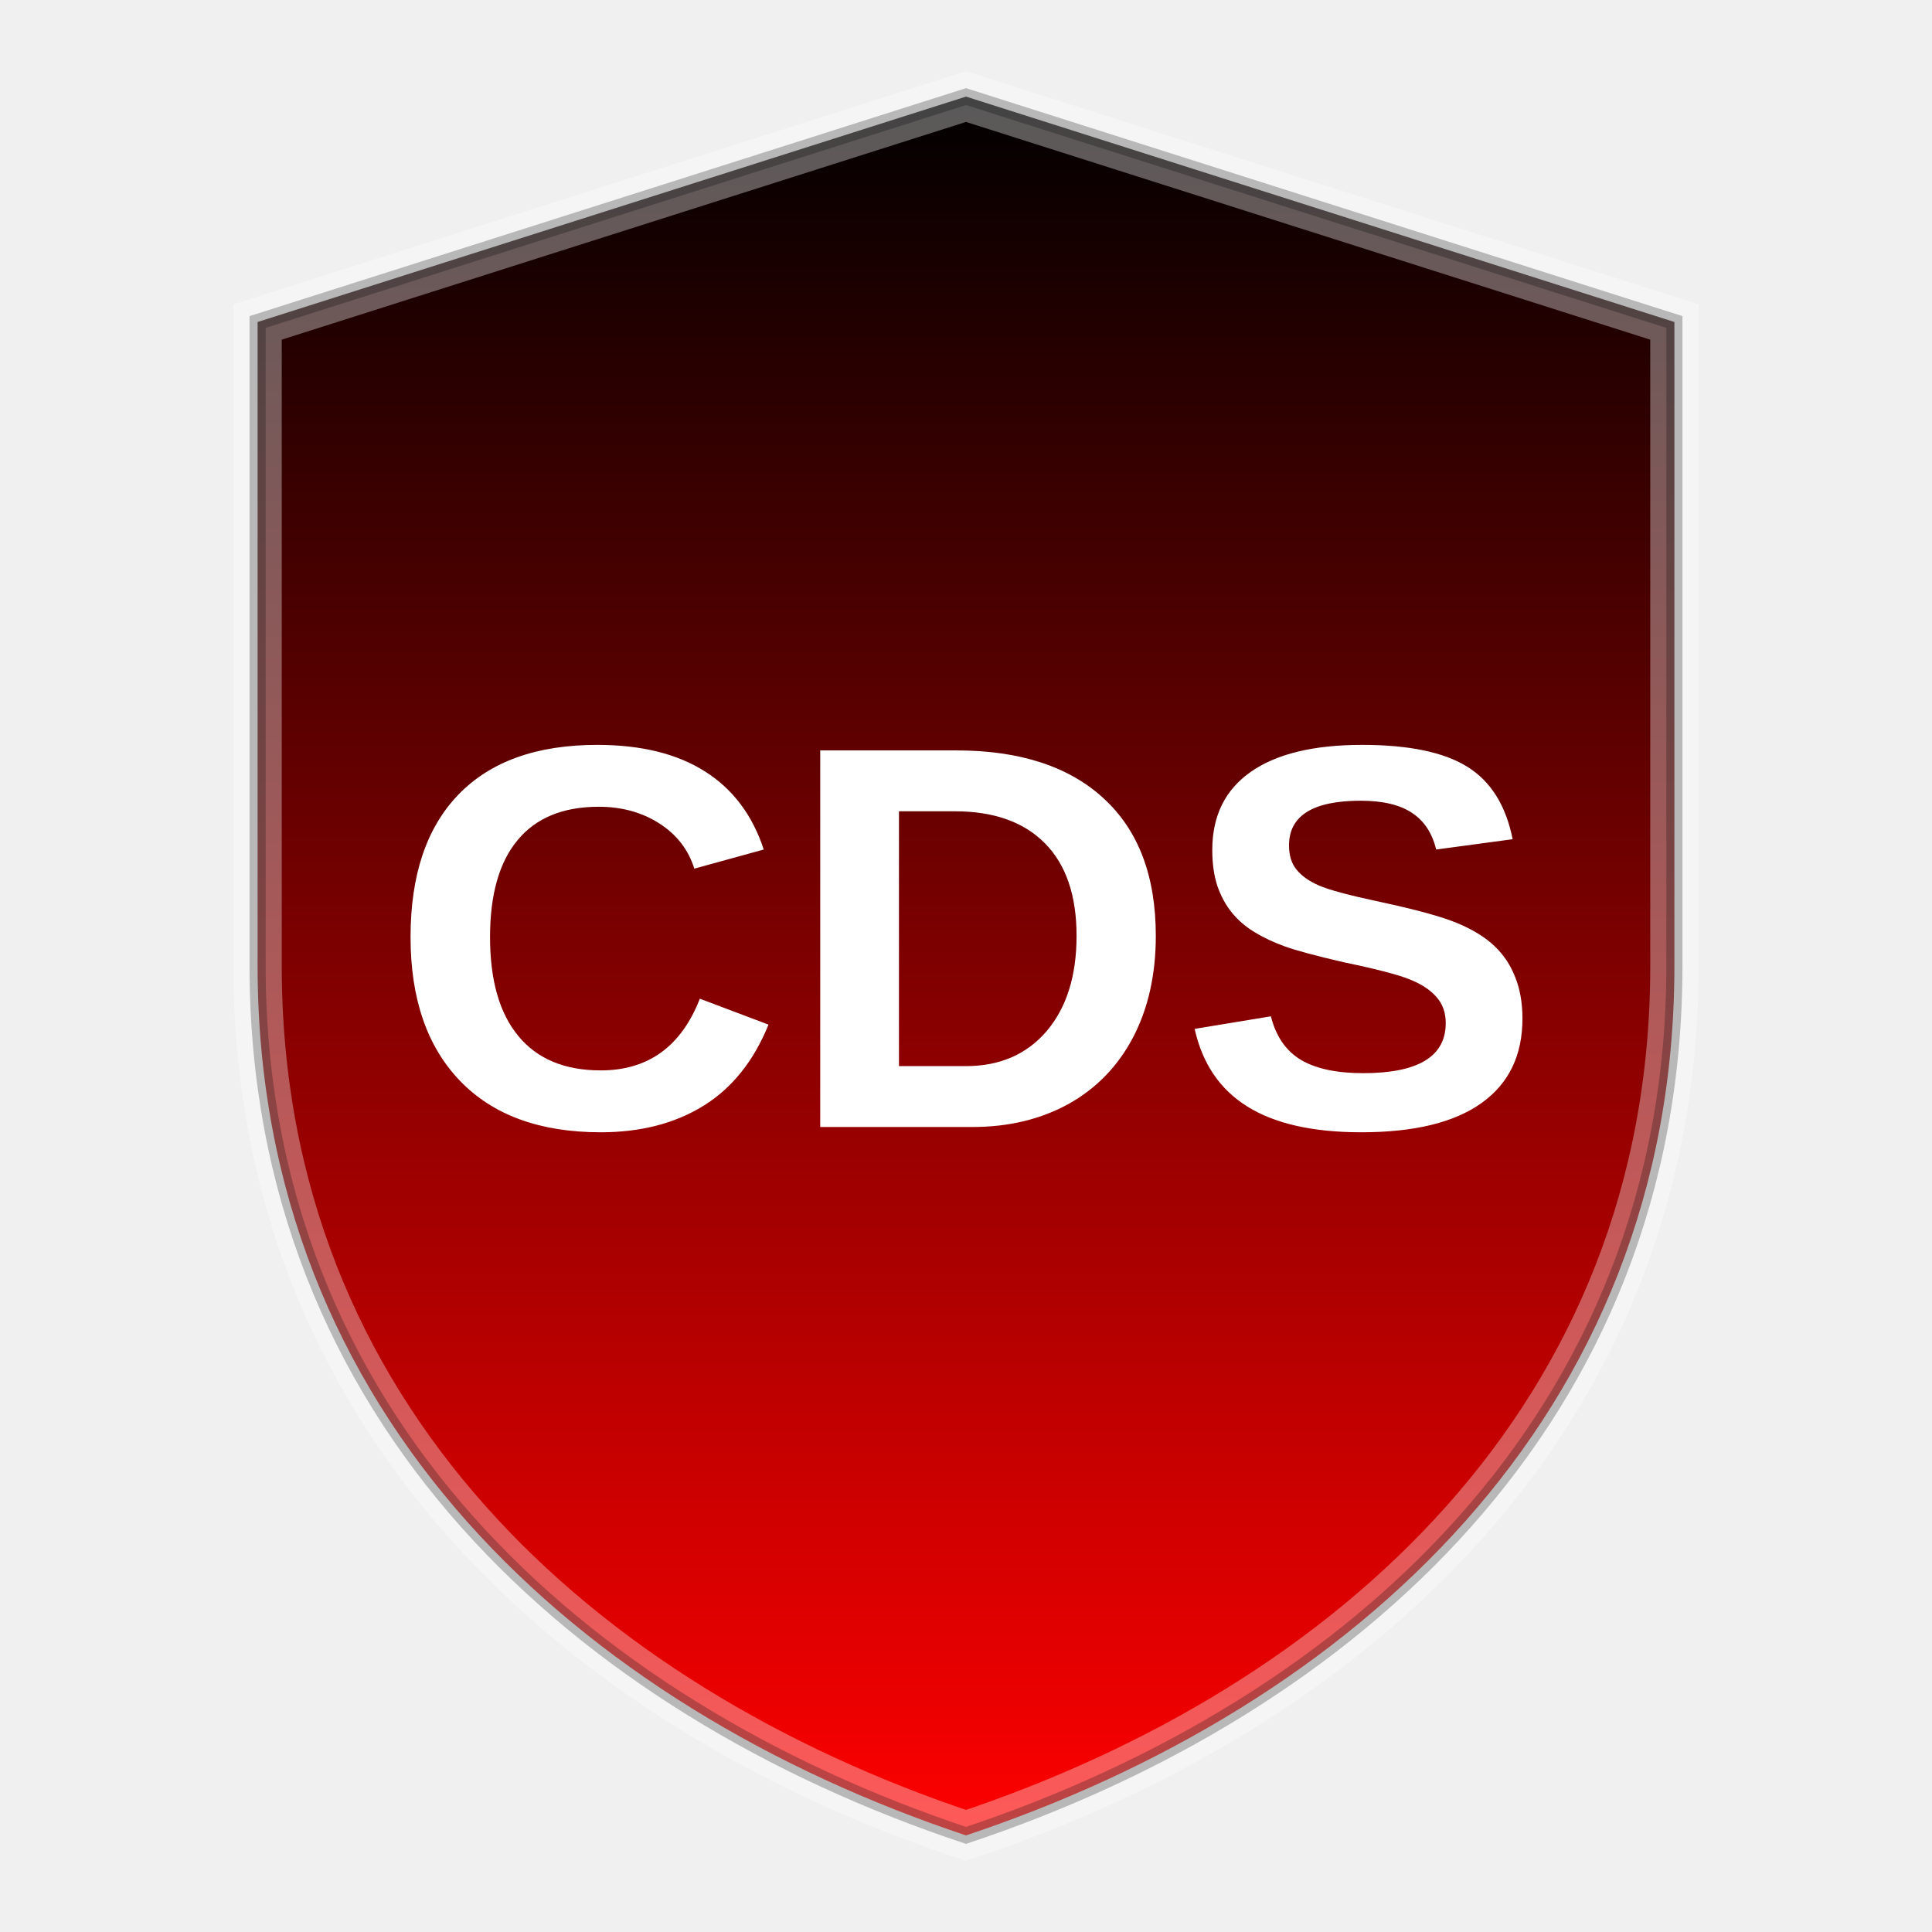
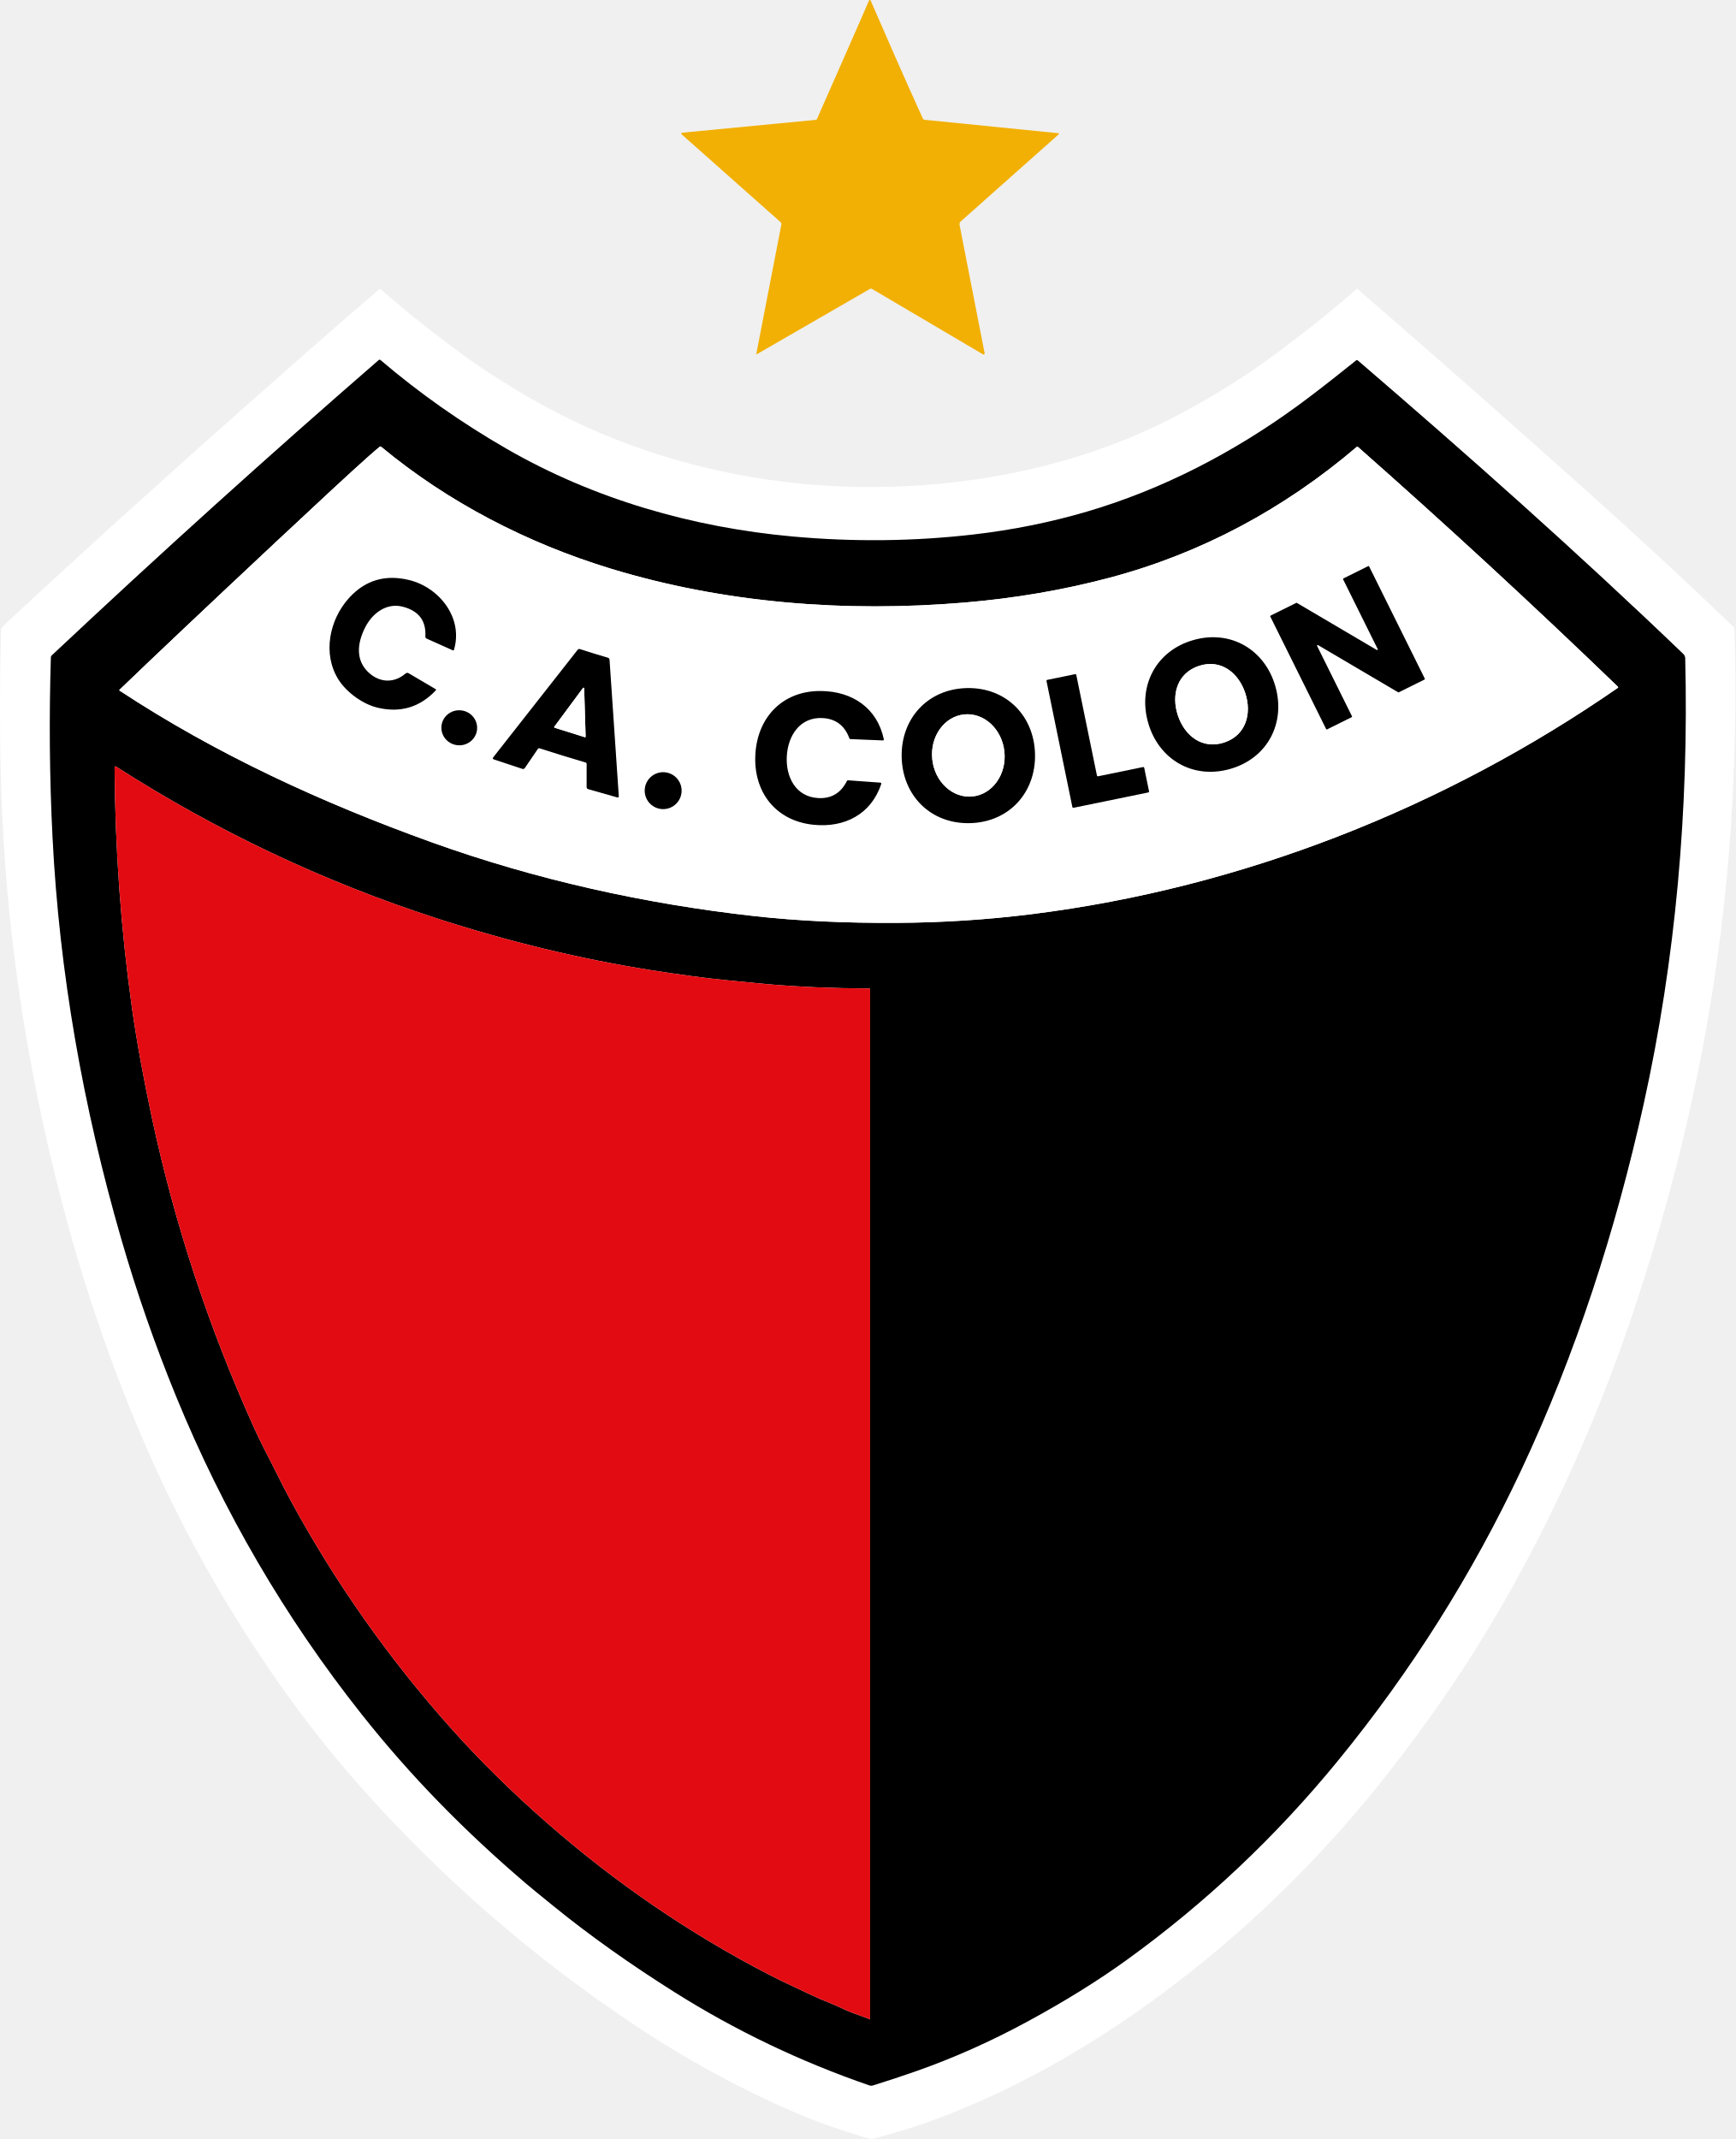
- <svg xmlns="http://www.w3.org/2000/svg" viewBox="0 0 120 120" width="120" height="120" role="img" aria-label="Colón de Santa Fe">
-   <defs>
-     <linearGradient id="g" x1="0" y1="0" x2="0" y2="1">
-       <stop offset="0" stop-color="#000000" />
-       <stop offset="1" stop-color="#FF0000" />
-     </linearGradient>
-   </defs>
-   <path d="M60 6 L104 20 V60 C104 88 84 106 60 114 C36 106 16 88 16 60 V20 Z" fill="url(#g)" stroke="#ffffff" stroke-opacity="0.35" stroke-width="3" />
-   <path d="M60 6 L104 20 V60 C104 88 84 106 60 114 C36 106 16 88 16 60 V20 Z" fill="none" stroke="#000000" stroke-opacity="0.25" stroke-width="1" />
-   <text x="60" y="70" text-anchor="middle" font-family="Arial, Helvetica, sans-serif" font-size="34" font-weight="800" fill="#ffffff">CDS</text>
+ <svg xmlns="http://www.w3.org/2000/svg" viewBox="172.49 50.63 906.8 1117.66">
+   <path fill="#f2b004" fill-rule="evenodd" d="M725.59 120.24a.293.293 69.335 0 1 .17.51l-51.27 45.58a1.924 1.911 63.727 0 0-.61 1.82l13.1 67.07a.552.55-80.196 0 1-.82.58l-58.03-34.2a1.1 1.1-43.698 0 0-1.1 0l-59.12 34.13a.162.161-9.524 0 1-.24-.17l13.09-67.55a1.479 1.463 26.488 0 0-.47-1.38l-51.63-45.8a.494.494 63.059 0 1 .28-.86l69.82-6.71a.754.74-80.291 0 0 .61-.44q12.49-28.26 22.42-50.92.47-1.07 4.72-10.89.15-.33.42-.37.35-.06.49.27 7.99 18.34 12.93 29.59 6.42 14.61 14.32 32.03a1.196 1.188-8.987 0 0 .97.7z" data-source="https://football-logos.cc" />
+   <path fill="#fff" fill-rule="evenodd" d="M370.78 201.7a.398.39 45.573 0 1 .5.01q22.78 19.75 47.06 37.17 8.45 6.06 24.29 15.71c75.2 45.81 166.72 60.15 253.07 44.34q48.12-8.82 88.67-29.56 27.71-14.18 51.65-31.61 23.29-16.95 45.3-36.05a.43.43-8.608 0 1 .56 0q58.76 50.8 122.48 107.94 37.95 34.03 74.22 68.82a.679.671-69.097 0 1 .22.5c2.28 77-3.35 153.76-18.71 229.95q-12.87 63.81-34.63 128.58c-19.92 59.31-46.8 117.9-79.21 170.53q-20.54 33.36-47.77 68.21-49.03 62.75-110.97 110.26c-38.8 29.77-81.57 55.07-126.95 71.8q-14.11 5.2-32.06 9.91a2.108 2.005 41.854 0 1-1 .03q-3-.64-12.84-3.83-14.76-4.78-25.53-9.42-44.06-18.99-84.47-45.86c-53.45-35.54-102.93-78.37-145.61-127q-17.87-20.37-33.04-41.13-51.51-70.49-84.61-151.92-15.84-38.98-28.21-80.27-5.86-19.56-11.81-43.64-22.98-93.04-27.53-184.67-2.22-44.83-.81-100.67a1.907 1.905 64.412 0 1 .38-1.08q1.08-1.39 3.21-3.37 61.2-56.86 125.55-113.69 41.5-36.64 48.66-42.84 17.1-14.78 19.94-17.15m510.26 37.28q-18.88 15.19-30.58 23.72c-33.34 24.31-70.49 43.65-109.99 55.25q-28.67 8.42-59.23 11.95-46.69 5.4-94.5 1.07c-52.42-4.75-103.85-19.52-149.45-45.78q-35.58-20.49-66-46.44a.695.694 44.323 0 0-.91.01q-86.37 74.95-170.86 154.34a1.421 1.42 69.203 0 0-.44.98q-1.47 47.55.84 93.68c3.55 71.23 16.03 141.46 35.96 210.36q12.02 41.54 28.54 81.94 37.02 90.5 96.85 166.07c25.96 32.8 54.01 61.29 86.12 88.73q2.88 2.46 14.84 12.16 27.88 22.59 62.71 44.54 47.79 30.12 101.92 48.76a2.637 2.635-43.932 0 0 1.63.03q11.51-3.57 23.01-7.61 28.97-10.18 57.75-25.76 29.23-15.83 51.98-32.26 61.69-44.56 110.39-104.12 57.36-70.16 95.71-151.77c28.68-61.04 49.47-125.66 63.98-191.21 16.82-75.95 23.68-154.49 21.73-233.05a3.173 3.142-68.976 0 0-.97-2.21C996.59 339.08 939.04 288.01 882.01 239a.766.759 45.949 0 0-.97-.02" />
+   <path fill-rule="evenodd" d="M882.01 239c57.03 49.01 114.58 100.08 170.06 153.36a3.173 3.142-68.976 0 1 .97 2.21c1.95 78.56-4.91 157.1-21.73 233.05-14.51 65.55-35.3 130.17-63.98 191.21q-38.35 81.61-95.71 151.77-48.7 59.56-110.39 104.12-22.75 16.43-51.98 32.26-28.78 15.58-57.75 25.76-11.5 4.04-23.01 7.61a2.637 2.635-43.932 0 1-1.63-.03q-54.13-18.64-101.92-48.76-34.83-21.95-62.71-44.54-11.96-9.7-14.84-12.16c-32.11-27.44-60.16-55.93-86.12-88.73q-59.83-75.57-96.85-166.07-16.52-40.4-28.54-81.94c-19.93-68.9-32.41-139.13-35.96-210.36q-2.31-46.13-.84-93.68a1.421 1.42 69.203 0 1 .44-.98q84.49-79.39 170.86-154.34a.695.694 44.323 0 1 .91-.01q30.42 25.95 66 46.44c45.6 26.26 97.03 41.03 149.45 45.78q47.81 4.33 94.5-1.07 30.56-3.53 59.23-11.95c39.5-11.6 76.65-30.94 109.99-55.25q11.7-8.53 30.58-23.72a.766.759 45.949 0 1 .97.02M234.92 411.45c50.5 33.23 105.72 58.64 163.09 79.27 54.34 19.54 111.2 32.14 168.24 38.54q34.06 3.82 75.25 3.58 35.39-.21 70.23-4.57c109.64-13.74 215.2-55.31 306.1-118.22a.39.389-40.269 0 0 .05-.6q-66.76-64.37-135.79-125.25a.582.573-44.552 0 0-.75 0c-37.84 32.24-81.03 55.54-129.08 68.3q-36.31 9.64-75.75 12.97c-62.34 5.27-125.9.3-184.99-17.75-43.47-13.27-84.8-34.56-119.86-63.64a.63.63-62.911 0 0-.8 0q-2.25 1.84-6.46 5.58-12.52 11.14-48.19 44.56-54.62 51.17-81.32 76.87a.232.231-49.922 0 0 .03.36m392.23 693.92V567.56a.43.43-45 0 0-.43-.43q-29.06-.15-53.59-2.29-4.62-.41-22.02-2.14c-10.67-1.07-24.18-2.91-38.27-5.14q-56.04-8.87-112.65-27.25-88.49-28.73-167.13-79.18a.459.454-73.805 0 0-.7.39q.37 63.88 9.07 125.74c2.61 18.51 6.52 39.2 10.42 57.42q17.8 83.18 53.07 161.3 3.19 7.05 5.43 11.35c4.93 9.44 9.4 18.89 14.36 27.99q34.75 63.76 83.05 117.93 22.93 25.72 50.85 50.14 53.5 46.8 115.45 78.9c8.73 4.52 15.09 7.24 23.19 11.14 4.88 2.36 10.6 4.31 15.4 6.67 4.34 2.14 9.04 3.53 14.12 5.53a.279.278-79.27 0 0 .38-.26" />
+   <path fill="#fff" fill-rule="evenodd" d="M234.92 411.45a.232.231-49.922 0 1-.03-.36q26.7-25.7 81.32-76.87 35.67-33.42 48.19-44.56 4.21-3.74 6.46-5.58a.63.63-3.898 0 1 .8 0c35.06 29.08 76.39 50.37 119.86 63.64 59.09 18.05 122.65 23.02 184.99 17.75q39.44-3.33 75.75-12.97c48.05-12.76 91.24-36.06 129.08-68.3a.582.573-44.552 0 1 .75 0q69.03 60.88 135.79 125.25a.39.389-40.269 0 1-.05.6c-90.9 62.91-196.46 104.48-306.1 118.22q-34.84 4.36-70.23 4.57-41.19.24-75.25-3.58c-57.04-6.4-113.9-19-168.24-38.54-57.37-20.63-112.59-46.04-163.09-79.27m643.846 13.916a.35.35 19.07 0 0 .158-.47l-18.231-36.751a.35.35-51.57 0 1 .491-.457l41.873 24.666a.35.35 45.481 0 0 .333.012l13.426-6.66a.35.35-25.791 0 0 .158-.47l-29.098-58.642a.35.35 54.882 0 0-.47-.158l-12.953 6.438a.35.35 10.876 0 0-.158.469l18.082 36.452a.35.35 49.972 0 1-.491.457l-41.733-24.586a.35.35 50.518 0 0-.333-.012l-13.416 6.65a.35.35 21.168 0 0-.158.47l29.188 58.813a.35.35 55.933 0 0 .469.158zM409.67 390.23c5.03-16.64-7.61-32.66-23.37-36.51q-18.63-4.55-31.25 9.16c-10.51 11.42-14.15 29.45-5.7 42.83 4.34 6.87 12.92 12.9 20.39 14.68q17.96 4.28 30.52-9.11a.339.338-53.813 0 0-.08-.52l-14.17-8.35a1.38 1.38 39.993 0 0-1.6.14c-6.69 5.75-14.88 4.52-20.46-1.69-5.96-6.63-4.34-15.49-.35-22.98 3.75-7.03 10.99-12.33 19.19-10.28q12.69 3.18 11.96 15.66a1.068 1.063 13.674 0 0 .63 1.03l13.78 6.17a.37.368 20.568 0 0 .51-.23m429.246 19.111c-5.422-19.164-23.222-29.819-42.795-24.282s-29.154 23.937-23.733 43.102c5.42 19.158 23.22 29.814 42.794 24.276 19.573-5.536 29.153-23.937 23.734-43.096m-372.498 36.064q5.929 1.827 12.041 3.627a.786.779 8.408 0 1 .561.748v12.12a1.116 1.105-82.055 0 0 .8 1.07l15.26 4.34a.586.579-83.715 0 0 .74-.6l-4.84-71.39a1.13 1.13-83.692 0 0-.81-1.011q-3.74-1.093-7.33-2.199t-7.297-2.308a1.13 1.13-62.056 0 0-1.238.38l-44.182 56.284a.586.579-62.033 0 0 .274.913l15.056 5.001a1.116 1.105-63.693 0 0 1.264-.434l6.822-10.018a.786.779 25.844 0 1 .884-.302q6.066 1.952 11.995 3.779m303.949 6.444a.53.53-23.197 0 0-.626-.412l-23.462 4.816a.53.53 22.905 0 1-.626-.412l-10.786-52.532a.53.53 71.574 0 0-.626-.413l-14.512 2.977a.53.53-2.471 0 0-.412.626l13.506 65.792a.53.53-39.884 0 0 .626.412l39.012-8.006a.53.53-4.831 0 0 .413-.626zm-126.737-5.594c.464 20.071 15.154 34.955 35.653 34.481s34.486-16.021 34.022-36.092c-.464-20.065-15.154-34.949-35.654-34.475-20.499.474-34.485 16.021-34.021 36.086m-76.443-1.456c-1.1 19.373 10.341 34.716 30.359 36.778 16.224 1.673 30.134-5.457 35.434-21.357a.487.486-78.952 0 0-.43-.64l-16.99-1.23a.499.494-74.471 0 0-.49.28q-4.75 9.56-15.028 9.006c-11.927-.649-17.044-11.21-16.436-21.905.607-10.694 6.886-20.608 18.81-19.903q10.274.613 13.912 10.649a.499.494 80.971 0 0 .455.334l17.02.701a.487.486 85.451 0 0 .5-.587c-3.467-16.398-16.48-25.057-32.789-25.231-20.123-.217-33.227 13.733-34.327 33.105M403.18 429.853a9.34 9.15-173.5 0 0 8.244 10.148 9.34 9.15-173.5 0 0 10.316-8.034 9.34 9.15-173.5 0 0-8.244-10.148 9.34 9.15-173.5 0 0-10.316 8.034m125.46 33.907a9.64 9.64 0 0 0-9.64-9.64 9.64 9.64 0 0 0-9.64 9.64 9.64 9.64 0 0 0 9.64 9.64 9.64 9.64 0 0 0 9.64-9.64" />
+   <path fill-rule="evenodd" d="m878.766 425.366-12.863 6.379a.35.35-81.156 0 1-.469-.158l-29.188-58.813a.35.35 19.126 0 1 .158-.47l13.416-6.65a.35.35 74.889 0 1 .333.012l41.733 24.586a.35.35-48.218 0 0 .491-.457l-18.082-36.452a.35.35 15.93 0 1 .158-.469l12.953-6.438a.35.35-81.031 0 1 .47.158l29.098 58.642a.35.35-42.825 0 1-.158.47l-13.426 6.66a.35.35 82.147 0 1-.333-.012l-41.873-24.666a.35.35 82.039 0 0-.491.457l18.231 36.751a.35.35 18.75 0 1-.158.47M409.67 390.23a.37.368 20.568 0 1-.51.23l-13.78-6.17a1.068 1.063 13.674 0 1-.63-1.03q.73-12.48-11.96-15.66c-8.2-2.05-15.44 3.25-19.19 10.28-3.99 7.49-5.61 16.35.35 22.98 5.58 6.21 13.77 7.44 20.46 1.69a1.38 1.38 39.993 0 1 1.6-.14l14.17 8.35a.339.338-53.813 0 1 .08.52q-12.56 13.39-30.52 9.11c-7.47-1.78-16.05-7.81-20.39-14.68-8.45-13.38-4.81-31.41 5.7-42.83q12.62-13.71 31.25-9.16c15.76 3.85 28.4 19.87 23.37 36.51M838.916 409.341c5.419 19.159-4.161 37.56-23.734 43.096-19.574 5.538-37.374-5.118-42.794-24.276-5.421-19.165 4.16-37.566 23.733-43.102 19.573-5.537 37.373 5.118 42.795 24.282m-39.966-10.766c-11.371 3.748-14.567 15.055-11.019 25.82s12.841 17.956 24.212 14.208 14.568-15.055 11.02-25.82-12.842-17.956-24.213-14.208M482.84 392.11q3.59 1.106 7.33 2.199a1.13 1.13-83.692 0 1 .81 1.011l4.84 71.39a.586.579-83.715 0 1-.74.6l-15.26-4.34a1.116 1.105-82.055 0 1-.8-1.07v-12.12a.786.779 8.408 0 0-.561-.748q-6.112-1.8-12.041-3.627t-11.995-3.779a.786.779 25.844 0 0-.884.302l-6.822 10.018a1.116 1.105-63.693 0 1-1.264.434l-15.056-5.001a.586.579-62.033 0 1-.274-.913l44.182-56.284a1.13 1.13-62.056 0 1 1.238-.38q3.707 1.202 7.297 2.308m-20.722 38.246a.34.34-39.934 0 0 .172.527l15.758 4.939a.34.34 9.345 0 0 .442-.335l-.759-25.192a.34.34 40.23 0 0-.613-.192z" />
+   <path fill="#fff" fill-rule="evenodd" d="M823.163 412.783c3.548 10.765.351 22.073-11.02 25.82-11.371 3.748-20.664-3.443-24.212-14.208s-.352-22.072 11.019-25.82 20.665 3.443 24.213 14.208" />
+   <path fill-rule="evenodd" d="m770.367 451.849 2.507 12.222a.53.53 23.937 0 1-.413.626l-39.012 8.006a.53.53 30.48 0 1-.626-.412l-13.506-65.792a.53.53 22.862 0 1 .412-.626l14.512-2.977a.53.53-67.771 0 1 .626.413l10.786 52.532a.53.53-34.343 0 0 .626.412l23.462-4.816a.53.53 16.533 0 1 .626.412" data-source="https://football-logos.cc" />
+   <path fill="#fff" fill-rule="evenodd" d="m462.118 430.356 15-20.253a.34.34-84.535 0 1 .613.192l.759 25.192a.34.34 44.684 0 1-.442.335l-15.758-4.939a.34.34 61.517 0 1-.172-.527" />
+   <path fill-rule="evenodd" d="M677.651 410.169c20.5-.474 35.19 14.41 35.654 34.475.464 20.071-13.523 35.618-34.022 36.092s-35.189-14.41-35.653-34.481c-.464-20.065 13.522-35.612 34.021-36.086m-1.368 13.761a21.54 18.95-95.8 0 0-16.676 23.345 21.54 18.95-95.8 0 0 21.03 19.515 21.54 18.95-95.8 0 0 16.676-23.345 21.54 18.95-95.8 0 0-21.03-19.515M583.606 445.731c-.608 10.695 4.509 21.256 16.436 21.905q10.278.554 15.028-9.006a.499.494-74.471 0 1 .49-.28l16.99 1.23a.487.486-78.952 0 1 .43.64c-5.3 15.9-19.21 23.03-35.434 21.357-20.018-2.062-31.459-17.405-30.359-36.778s14.204-33.322 34.327-33.105c16.309.174 29.322 8.833 32.789 25.231a.487.486 85.451 0 1-.5.587l-17.02-.701a.499.494 80.971 0 1-.455-.334q-3.638-10.036-13.912-10.649c-11.924-.705-18.203 9.209-18.81 19.903M403.18 429.853a9.34 9.15-173.5 0 1 10.316-8.034 9.34 9.15-173.5 0 1 8.244 10.148 9.34 9.15-173.5 0 1-10.316 8.034 9.34 9.15-173.5 0 1-8.244-10.148" />
+   <path fill="#fff" fill-rule="evenodd" d="M676.283 423.93a21.54 18.95-95.8 0 1 21.03 19.515 21.54 18.95-95.8 0 1-16.676 23.345 21.54 18.95-95.8 0 1-21.03-19.515 21.54 18.95-95.8 0 1 16.676-23.345" />
+   <path fill="#e30b12" fill-rule="evenodd" d="M627.15 1105.37a.279.278-79.27 0 1-.38.26c-5.08-2-9.78-3.39-14.12-5.53-4.8-2.36-10.52-4.31-15.4-6.67-8.1-3.9-14.46-6.62-23.19-11.14q-61.95-32.1-115.45-78.9-27.92-24.42-50.85-50.14-48.3-54.17-83.05-117.93c-4.96-9.1-9.43-18.55-14.36-27.99q-2.24-4.3-5.43-11.35-35.27-78.12-53.07-161.3c-3.9-18.22-7.81-38.91-10.42-57.42q-8.7-61.86-9.07-125.74a.459.454-73.805 0 1 .7-.39q78.64 50.45 167.13 79.18 56.61 18.38 112.65 27.25c14.09 2.23 27.6 4.07 38.27 5.14q17.4 1.73 22.02 2.14 24.53 2.14 53.59 2.29a.43.43-45 0 1 .43.43z" />
+   <path fill-rule="evenodd" d="M528.64 463.76a9.64 9.64 0 0 1-9.64 9.64 9.64 9.64 0 0 1-9.64-9.64 9.64 9.64 0 0 1 9.64-9.64 9.64 9.64 0 0 1 9.64 9.64" data-source="https://football-logos.cc" />
</svg>
